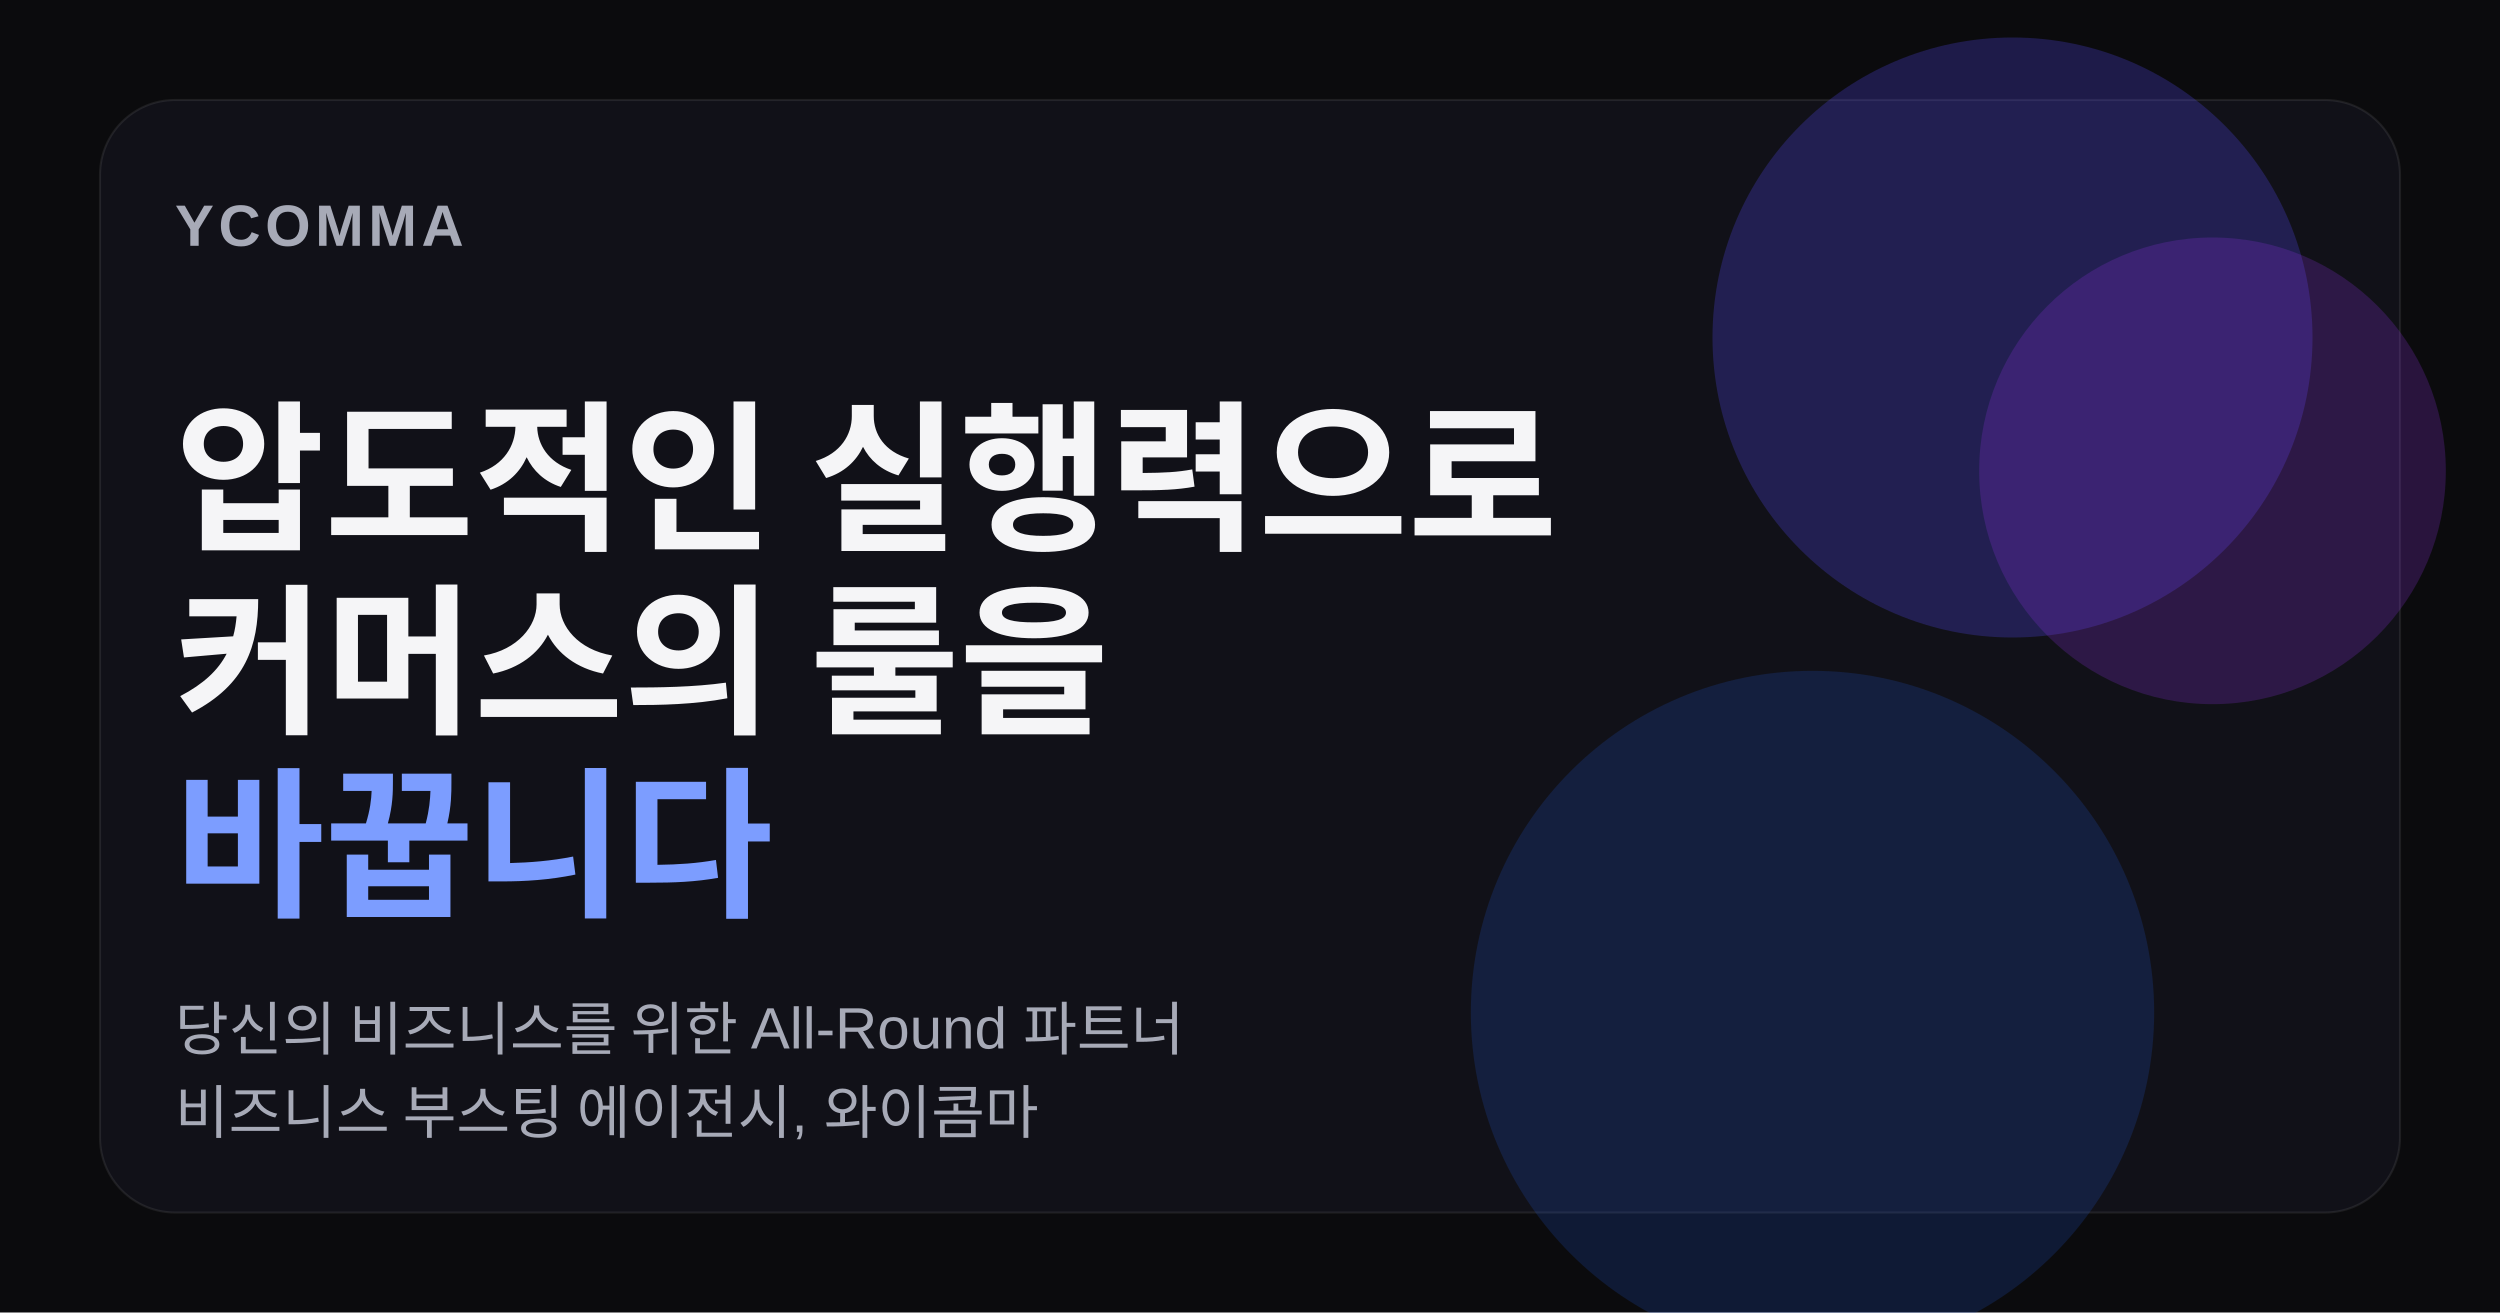
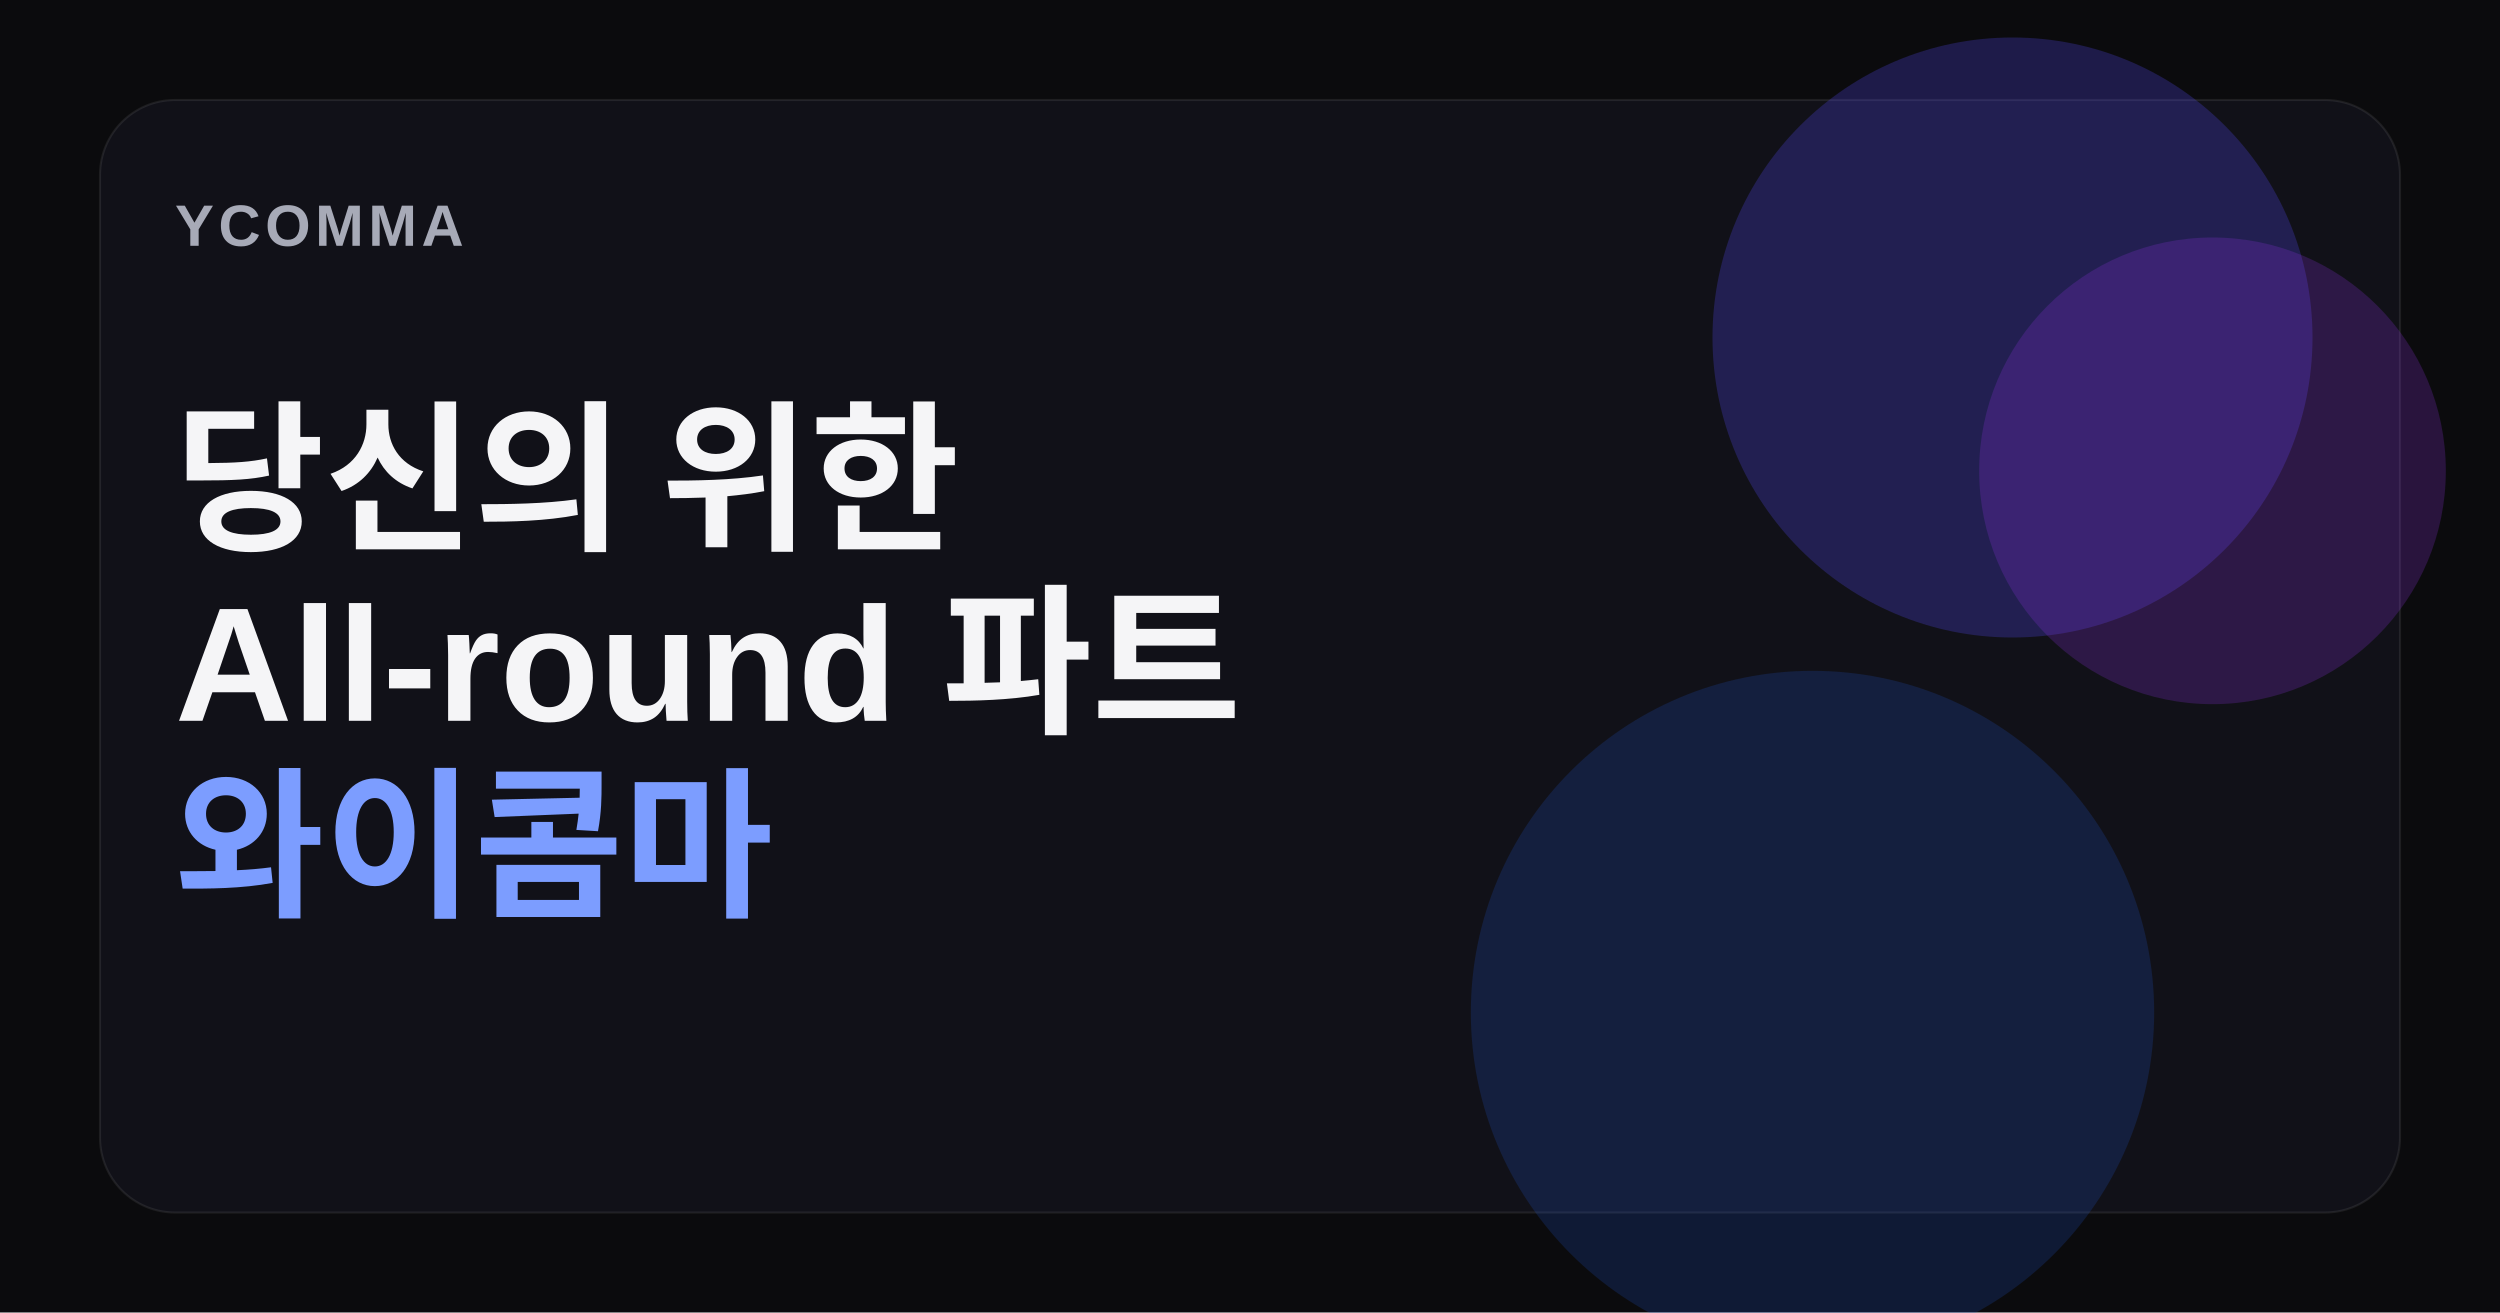
<svg xmlns="http://www.w3.org/2000/svg" width="1200" height="630" viewBox="0 0 1200 630" fill="none">
  <rect width="1200" height="630" fill="#0B0B0D" />
  <rect x="48" y="48" width="1104" height="534" rx="36" fill="#111118" stroke="rgba(255,255,255,0.08)" />
  <circle cx="966" cy="162" r="144" fill="#4F46E5" fill-opacity="0.28" />
  <circle cx="1062" cy="226" r="112" fill="#9333EA" fill-opacity="0.22" />
  <circle cx="870" cy="486" r="164" fill="#2563EB" fill-opacity="0.18" />
  <text x="84" y="118" fill="#A7AAB7" font-family="Arial, sans-serif" font-size="28" font-weight="700" letter-spacing="2.2">YCOMMA</text>
-   <text x="84" y="258" fill="#F5F5F7" font-family="Arial, sans-serif" font-size="78" font-weight="700">압도적인 실행력으로</text>
-   <text x="84" y="346" fill="#F5F5F7" font-family="Arial, sans-serif" font-size="78" font-weight="700">커머스의 룰을</text>
-   <text x="84" y="434" fill="#7C9DFF" font-family="Arial, sans-serif" font-size="78" font-weight="700">바꿉니다</text>
-   <text x="84" y="504" fill="#A7AAB7" font-family="Arial, sans-serif" font-size="28">
-     당신의 비즈니스를 위한 All-Round 파트너
-   </text>
-   <text x="84" y="544" fill="#A7AAB7" font-family="Arial, sans-serif" font-size="28">
-     비즈니스 부스팅 에이전시, 와이콤마
-   </text>
+   <text x="84" y="258" fill="#F5F5F7" font-family="Arial, sans-serif" font-size="78" font-weight="700">당신의 위한</text>
+   <text x="84" y="346" fill="#F5F5F7" font-family="Arial, sans-serif" font-size="78" font-weight="700">All-round 파트</text>
+   <text x="84" y="434" fill="#7C9DFF" font-family="Arial, sans-serif" font-size="78" font-weight="700">와이콤마</text>
</svg>
